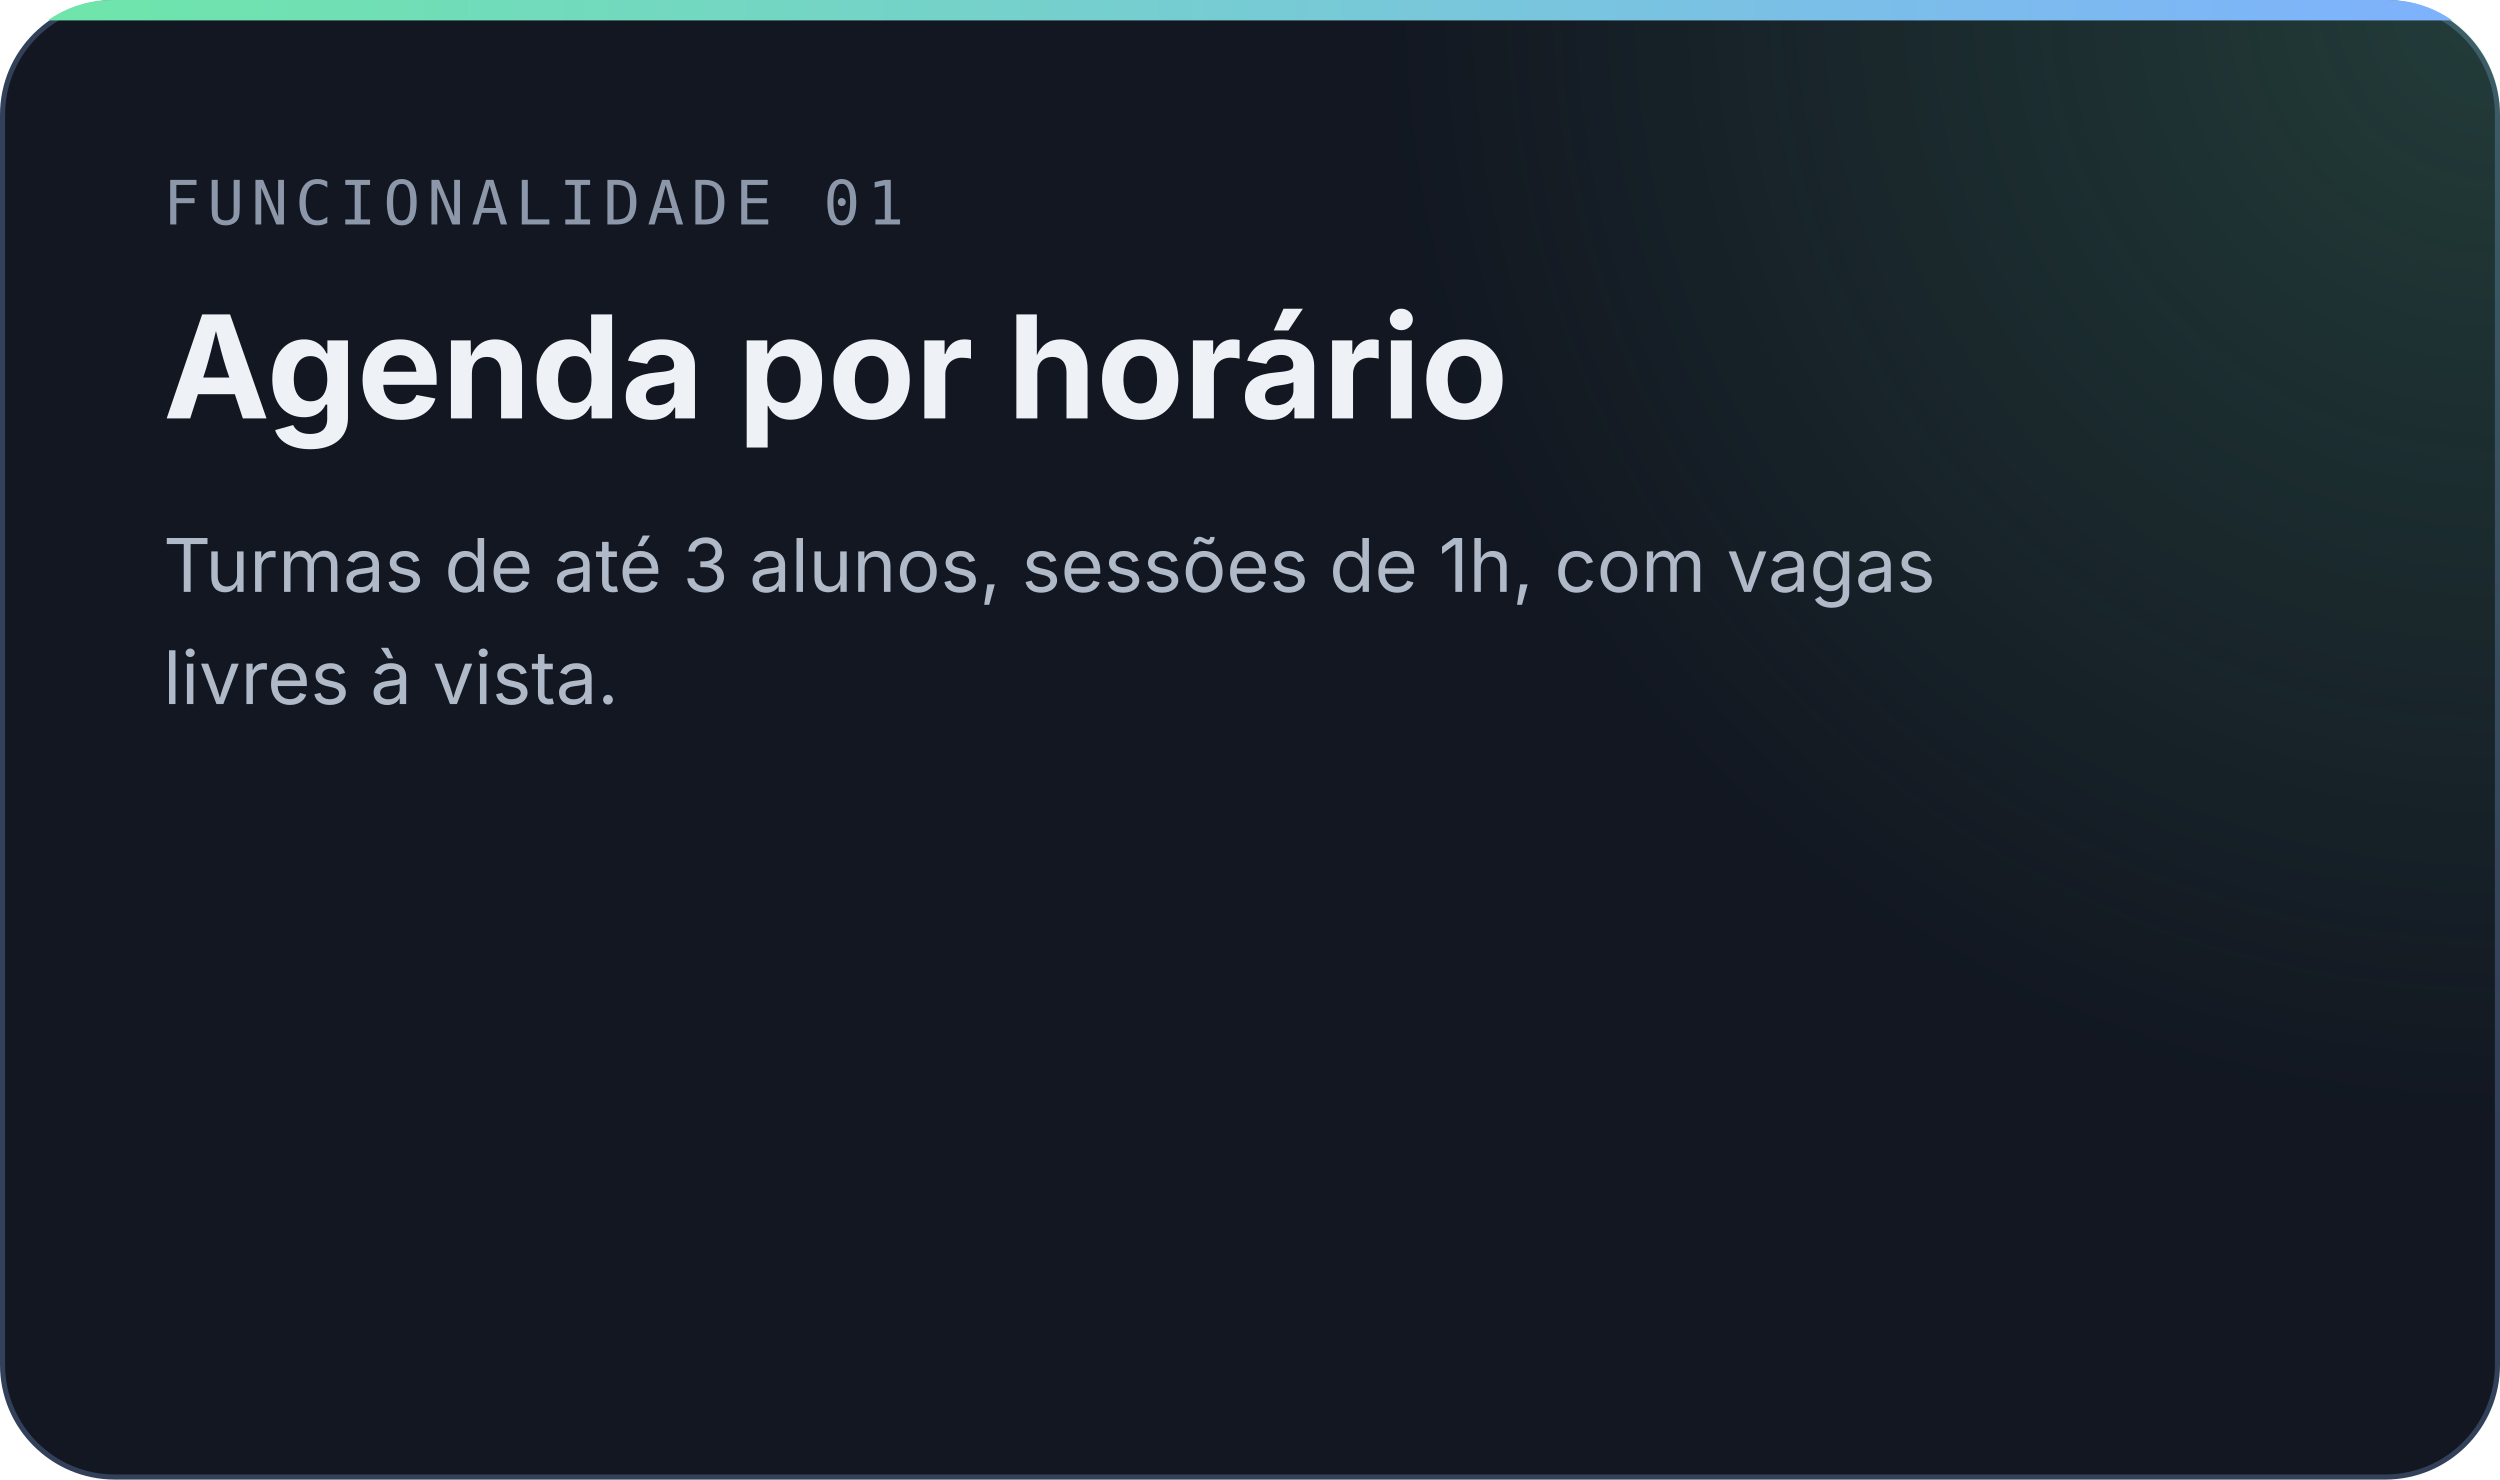
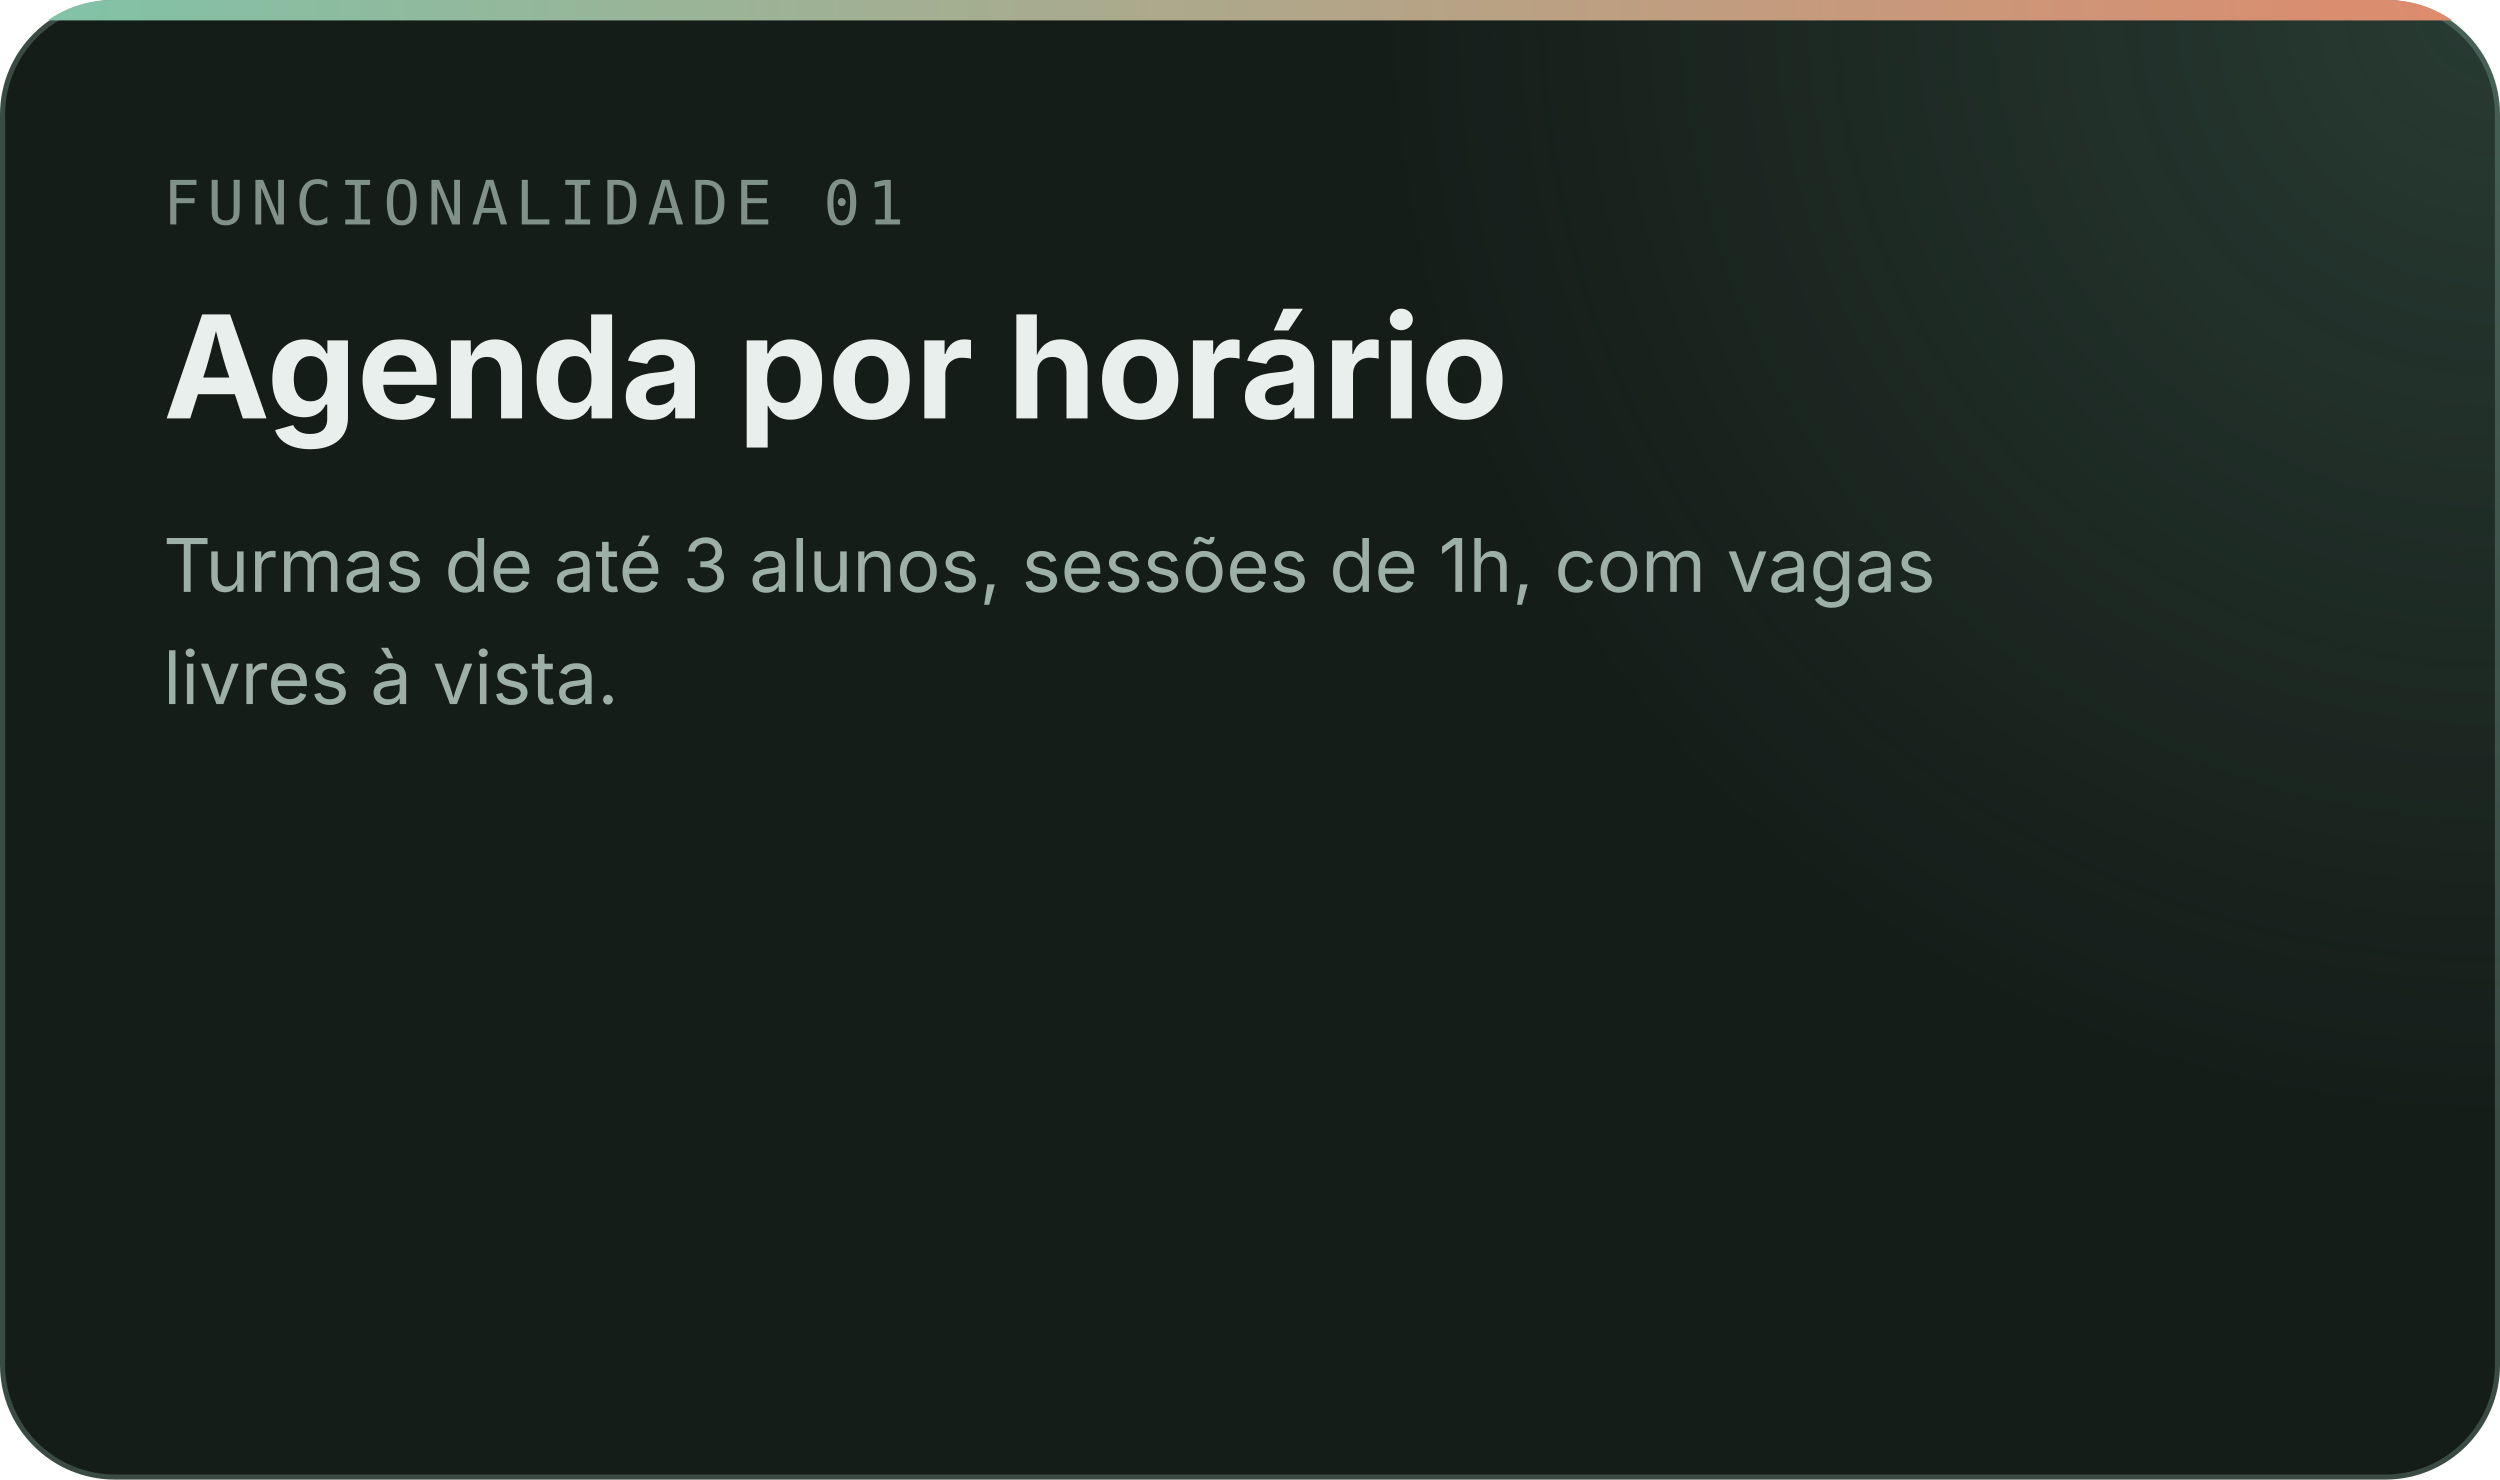
<svg xmlns="http://www.w3.org/2000/svg" width="490" height="290" viewBox="0 0 490 290" role="img" aria-label="Agenda por horário. Turmas de até 3 alunos, sessões de 1h, com vagas livres à vista.">
  <defs>
    <linearGradient id="g" x1="0" y1="0" x2="1" y2="0">
-       <stop offset="0" stop-color="#6ee7a8" />
-       <stop offset="1" stop-color="#7fb0ff" />
+       <stop offset="0" stop-color="#7fc4a8" />
+       <stop offset="1" stop-color="#e08a6c" />
    </linearGradient>
    <radialGradient id="fc" gradientUnits="userSpaceOnUse" cx="490" cy="0" r="220">
-       <stop offset="0" stop-color="#6ee7a8" stop-opacity="0.18" />
-       <stop offset="1" stop-color="#6ee7a8" stop-opacity="0" />
+       <stop offset="0" stop-color="#7fc4a8" stop-opacity="0.18" />
+       <stop offset="1" stop-color="#7fc4a8" stop-opacity="0" />
    </radialGradient>
    <clipPath id="fk">
      <rect width="490" height="290" rx="22" />
    </clipPath>
  </defs>
-   <rect x="0.5" y="0.5" width="489" height="289" rx="22" fill="#121721" stroke="#33405a" />
+   <rect x="0.5" y="0.5" width="489" height="289" rx="22" fill="#151d19" stroke="#3a4b44" />
  <g clip-path="url(#fk)">
    <rect width="490" height="290" fill="url(#fc)" />
    <rect width="490" height="4" fill="url(#g)" />
  </g>
-   <text x="32" y="44" font-family="'JetBrains Mono',Menlo,Consolas,monospace" font-size="12" letter-spacing="1.4" fill="#8c97a9">FUNCIONALIDADE 01</text>
-   <text x="32" y="82" font-family="Inter,'Segoe UI',-apple-system,Helvetica,Arial,sans-serif" font-size="28" font-weight="700" fill="#eef1f6">Agenda por horário</text>
-   <text x="32" y="116" font-family="Inter,'Segoe UI',-apple-system,Helvetica,Arial,sans-serif" font-size="14.5" fill="#b0b9c8">Turmas de até 3 alunos, sessões de 1h, com vagas</text>
-   <text x="32" y="138" font-family="Inter,'Segoe UI',-apple-system,Helvetica,Arial,sans-serif" font-size="14.5" fill="#b0b9c8">livres à vista.</text>
+   <text x="32" y="44" font-family="'JetBrains Mono',Menlo,Consolas,monospace" font-size="12" letter-spacing="1.4" fill="#7f9188">FUNCIONALIDADE 01</text>
+   <text x="32" y="82" font-family="Inter,'Segoe UI',-apple-system,Helvetica,Arial,sans-serif" font-size="28" font-weight="700" fill="#e9efec">Agenda por horário</text>
+   <text x="32" y="116" font-family="Inter,'Segoe UI',-apple-system,Helvetica,Arial,sans-serif" font-size="14.5" fill="#9db0a7">Turmas de até 3 alunos, sessões de 1h, com vagas</text>
+   <text x="32" y="138" font-family="Inter,'Segoe UI',-apple-system,Helvetica,Arial,sans-serif" font-size="14.5" fill="#9db0a7">livres à vista.</text>
</svg>
